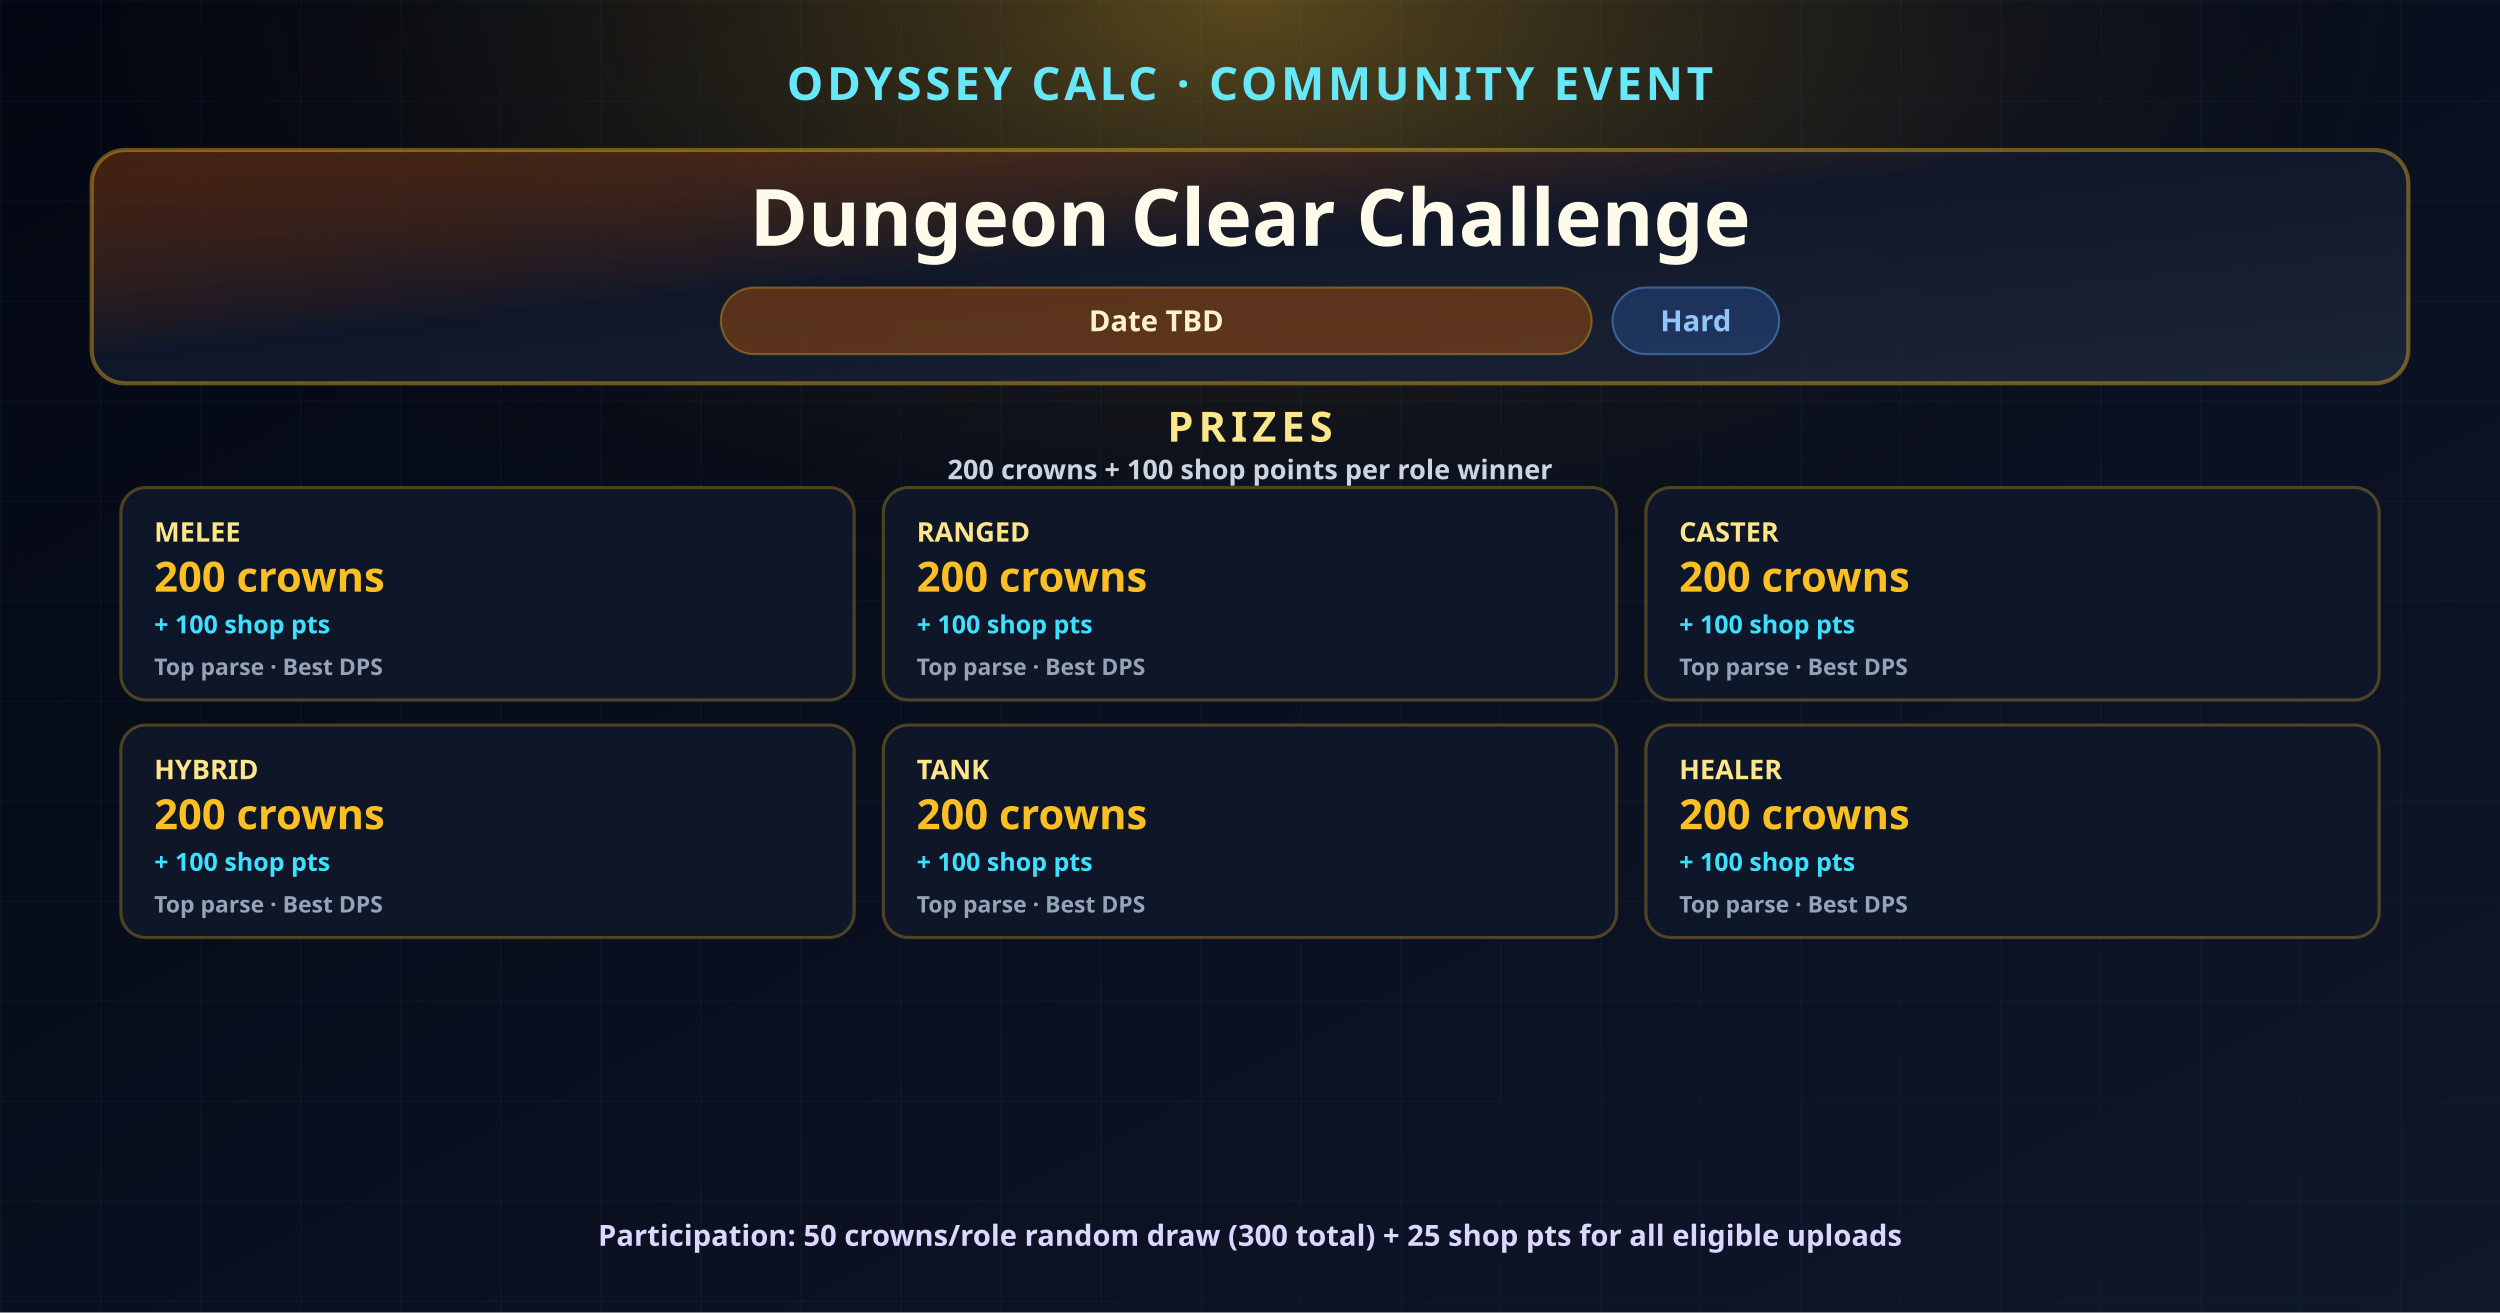
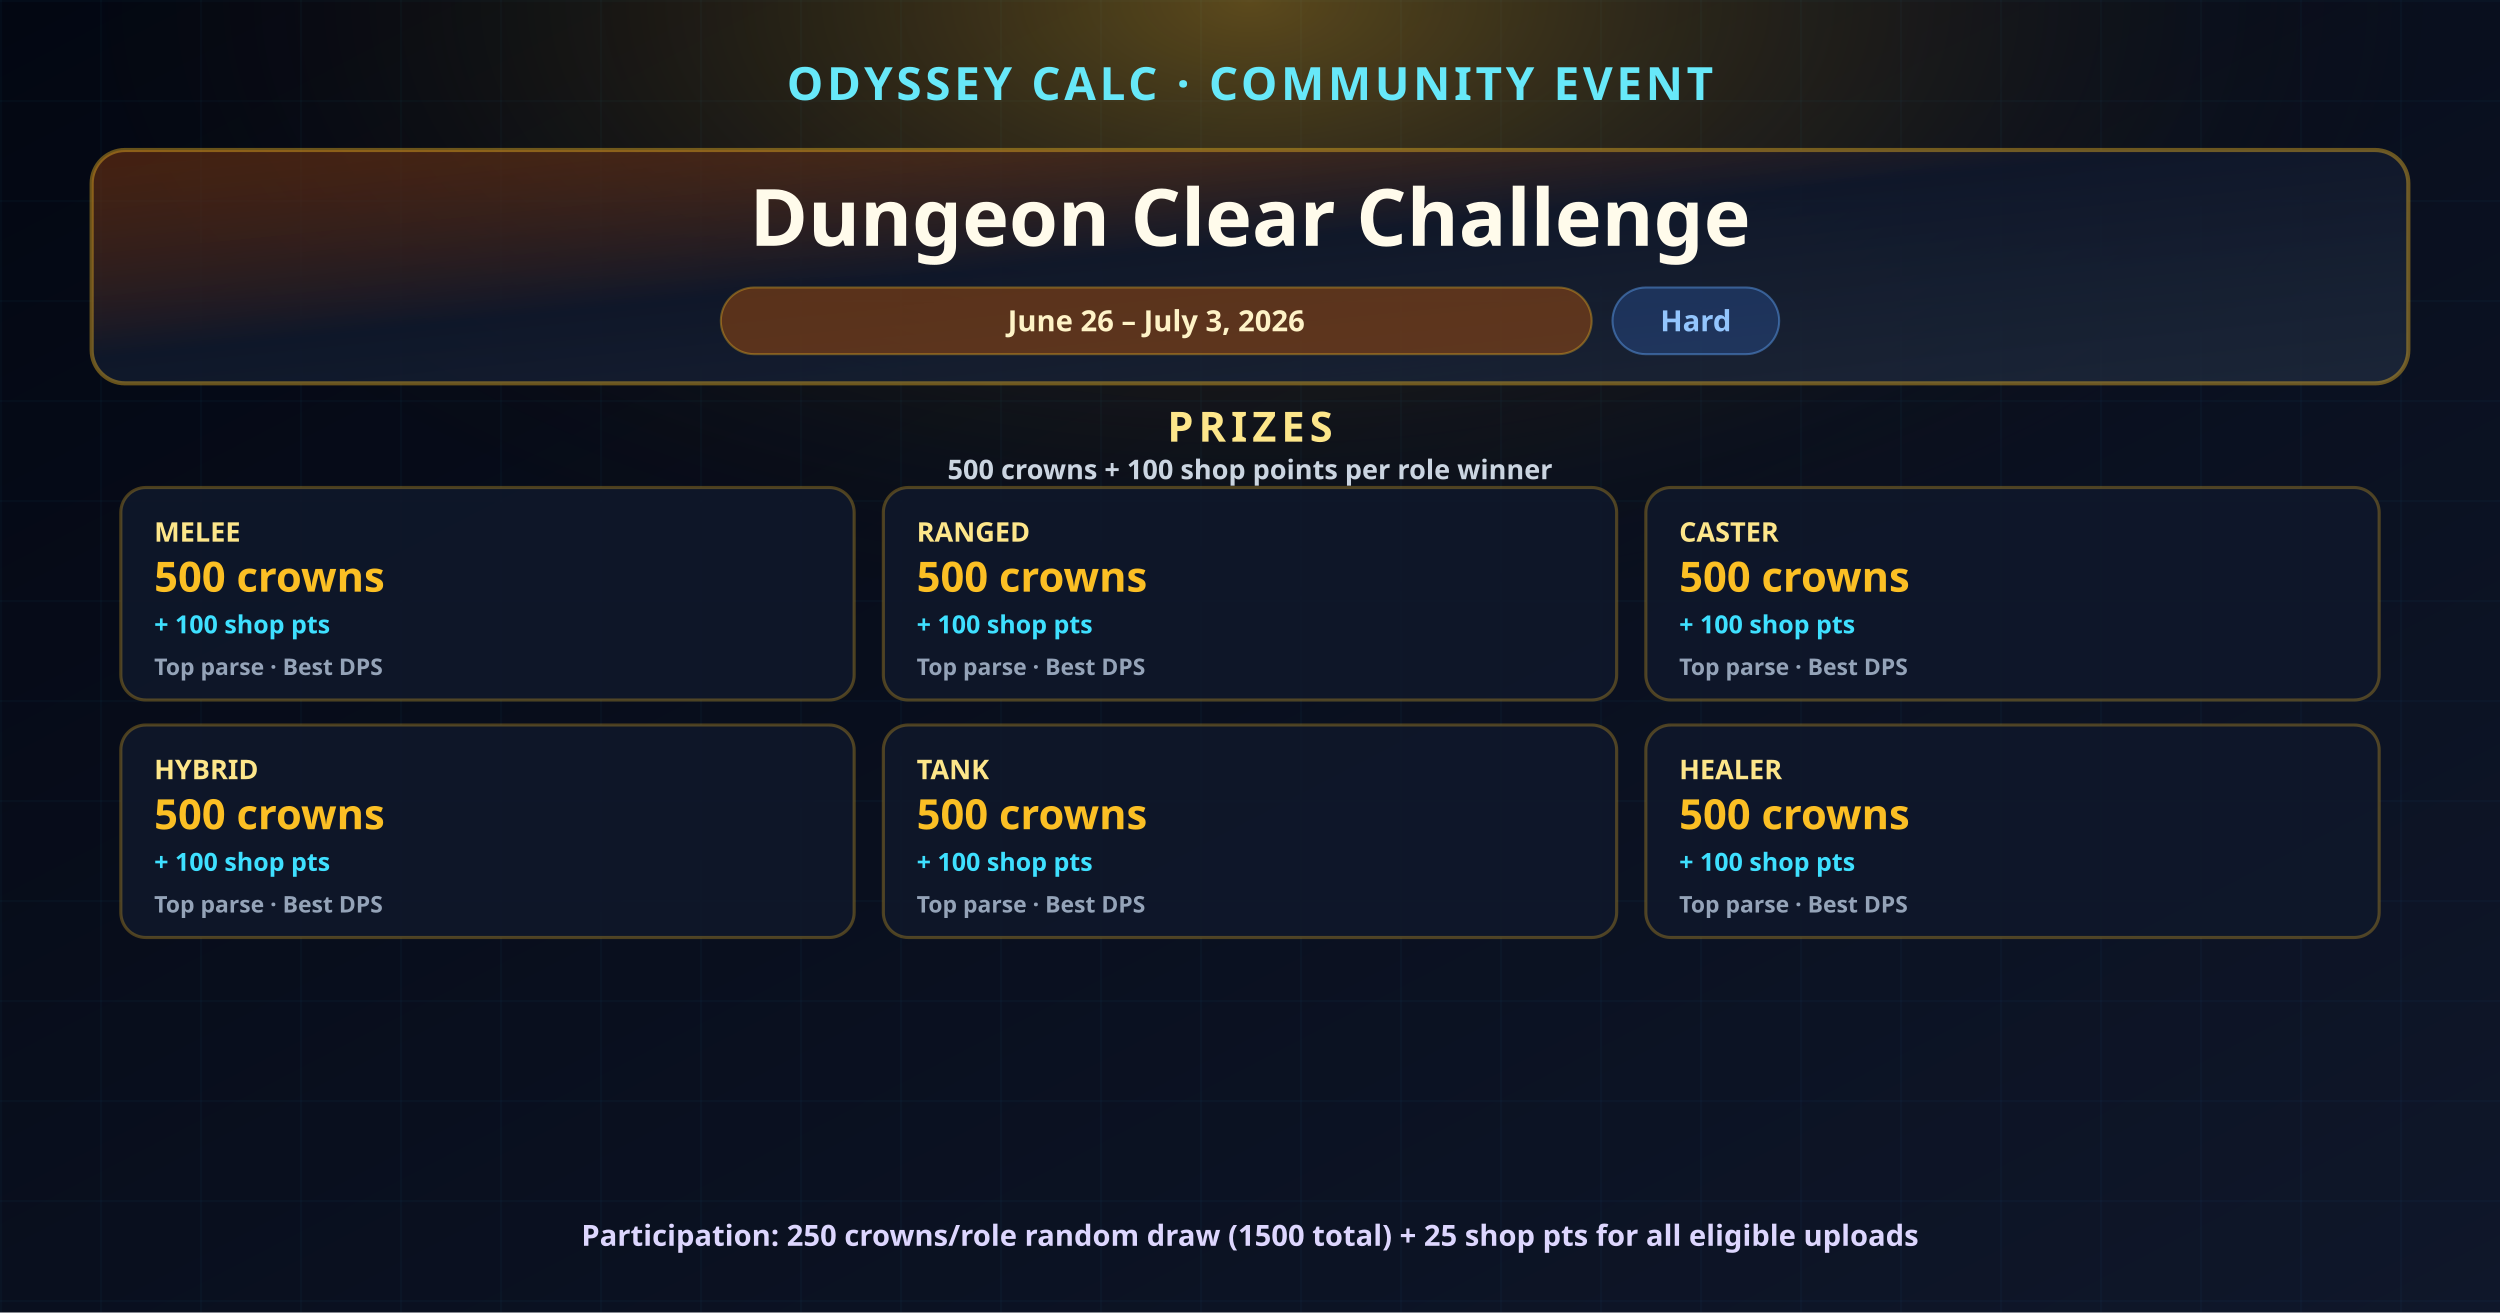
<svg xmlns="http://www.w3.org/2000/svg" width="1200" height="630" viewBox="0 0 1200 630">
  <defs>
    <linearGradient id="bg" x1="0%" y1="0%" x2="100%" y2="100%">
      <stop offset="0%" stop-color="#030712" />
      <stop offset="100%" stop-color="#0f172a" />
    </linearGradient>
    <linearGradient id="hero" x1="0%" y1="0%" x2="100%" y2="100%">
      <stop offset="0%" stop-color="rgba(120,53,15,.55)" />
      <stop offset="45%" stop-color="rgba(15,23,42,.95)" />
      <stop offset="100%" stop-color="rgba(30,41,59,.85)" />
    </linearGradient>
    <radialGradient id="glow" cx="50%" cy="0%" r="70%">
      <stop offset="0%" stop-color="rgba(251,191,36,.35)" />
      <stop offset="70%" stop-color="transparent" />
    </radialGradient>
  </defs>
  <rect width="1200" height="630" fill="url(#bg)" />
  <g stroke="rgba(56,189,248,0.03)" stroke-width="1">
    <line x1="0.5" y1="0" x2="0.5" y2="630" />
    <line x1="48.5" y1="0" x2="48.5" y2="630" />
    <line x1="96.5" y1="0" x2="96.5" y2="630" />
    <line x1="144.5" y1="0" x2="144.5" y2="630" />
    <line x1="192.5" y1="0" x2="192.5" y2="630" />
    <line x1="240.5" y1="0" x2="240.5" y2="630" />
    <line x1="288.5" y1="0" x2="288.5" y2="630" />
    <line x1="336.5" y1="0" x2="336.5" y2="630" />
    <line x1="384.5" y1="0" x2="384.5" y2="630" />
    <line x1="432.5" y1="0" x2="432.5" y2="630" />
    <line x1="480.5" y1="0" x2="480.5" y2="630" />
    <line x1="528.5" y1="0" x2="528.5" y2="630" />
    <line x1="576.5" y1="0" x2="576.5" y2="630" />
    <line x1="624.5" y1="0" x2="624.5" y2="630" />
    <line x1="672.5" y1="0" x2="672.5" y2="630" />
    <line x1="720.5" y1="0" x2="720.5" y2="630" />
    <line x1="768.5" y1="0" x2="768.5" y2="630" />
    <line x1="816.5" y1="0" x2="816.5" y2="630" />
    <line x1="864.5" y1="0" x2="864.5" y2="630" />
    <line x1="912.5" y1="0" x2="912.5" y2="630" />
    <line x1="960.5" y1="0" x2="960.5" y2="630" />
    <line x1="1008.5" y1="0" x2="1008.5" y2="630" />
    <line x1="1056.5" y1="0" x2="1056.5" y2="630" />
    <line x1="1104.5" y1="0" x2="1104.5" y2="630" />
    <line x1="1152.5" y1="0" x2="1152.5" y2="630" />
    <line x1="1200.5" y1="0" x2="1200.5" y2="630" />
    <line x1="0" y1="0.5" x2="1200" y2="0.5" />
    <line x1="0" y1="48.5" x2="1200" y2="48.5" />
    <line x1="0" y1="96.5" x2="1200" y2="96.5" />
    <line x1="0" y1="144.5" x2="1200" y2="144.5" />
    <line x1="0" y1="192.5" x2="1200" y2="192.5" />
    <line x1="0" y1="240.5" x2="1200" y2="240.5" />
    <line x1="0" y1="288.5" x2="1200" y2="288.5" />
    <line x1="0" y1="336.5" x2="1200" y2="336.5" />
    <line x1="0" y1="384.5" x2="1200" y2="384.5" />
    <line x1="0" y1="432.5" x2="1200" y2="432.5" />
    <line x1="0" y1="480.5" x2="1200" y2="480.5" />
    <line x1="0" y1="528.5" x2="1200" y2="528.5" />
    <line x1="0" y1="576.5" x2="1200" y2="576.5" />
    <line x1="0" y1="624.5" x2="1200" y2="624.5" />
  </g>
  <rect width="1200" height="630" fill="url(#glow)" />
  <text x="600" y="48" text-anchor="middle" fill="#67e8f9" font-family="Segoe UI, system-ui, sans-serif" font-size="22" font-weight="700" letter-spacing="0.08em">ODYSSEY CALC · COMMUNITY EVENT</text>
  <rect x="44" y="72" width="1112" height="112" rx="16" fill="url(#hero)" stroke="rgba(251,191,36,.4)" stroke-width="2" />
  <text x="600" y="118" text-anchor="middle" fill="#fffbeb" font-family="Segoe UI, system-ui, sans-serif" font-size="38" font-weight="800">Dungeon Clear Challenge</text>
  <rect x="346" y="138" width="418" height="32" rx="16" fill="rgba(180,83,9,.45)" stroke="rgba(251,191,36,.35)" />
-   <text x="555" y="159" text-anchor="middle" fill="#fef3c7" font-family="Segoe UI, system-ui, sans-serif" font-size="14" font-weight="700">Date TBD</text>
+   <text x="555" y="159" text-anchor="middle" fill="#fef3c7" font-family="Segoe UI, system-ui, sans-serif" font-size="14" font-weight="700">June 26 – July 3, 2026</text>
  <rect x="774" y="138" width="80" height="32" rx="16" fill="rgba(59,130,246,.22)" stroke="rgba(96,165,250,.45)" />
  <text x="814" y="159" text-anchor="middle" fill="#93c5fd" font-family="Segoe UI, system-ui, sans-serif" font-size="14" font-weight="700">Hard</text>
  <text x="600" y="212" text-anchor="middle" fill="#fde68a" font-family="Segoe UI, system-ui, sans-serif" font-size="20" font-weight="700" letter-spacing="0.12em">PRIZES</text>
-   <text x="600" y="230" text-anchor="middle" fill="#cbd5e1" font-family="Segoe UI, system-ui, sans-serif" font-size="13" font-weight="600">200 crowns + 100 shop points per role winner</text>
+   <text x="600" y="230" text-anchor="middle" fill="#cbd5e1" font-family="Segoe UI, system-ui, sans-serif" font-size="13" font-weight="600">500 crowns + 100 shop points per role winner</text>
  <g>
    <rect x="58" y="234" width="352" height="102" rx="12" fill="rgba(15,23,42,.92)" stroke="rgba(251,191,36,.28)" stroke-width="1.5" />
    <text x="74" y="260" fill="#fde68a" font-family="Segoe UI, system-ui, sans-serif" font-size="13" font-weight="700">MELEE</text>
-     <text x="74" y="284" fill="#fbbf24" font-family="Segoe UI, system-ui, sans-serif" font-size="20" font-weight="800">200 crowns</text>
+     <text x="74" y="284" fill="#fbbf24" font-family="Segoe UI, system-ui, sans-serif" font-size="20" font-weight="800">500 crowns</text>
    <text x="74" y="304" fill="#3ee0ff" font-family="Segoe UI, system-ui, sans-serif" font-size="12" font-weight="700">+ 100 shop pts</text>
    <text x="74" y="324" fill="#94a3b8" font-family="Segoe UI, system-ui, sans-serif" font-size="11" font-weight="600">Top parse · Best DPS</text>
  </g>
  <g>
    <rect x="424" y="234" width="352" height="102" rx="12" fill="rgba(15,23,42,.92)" stroke="rgba(251,191,36,.28)" stroke-width="1.5" />
    <text x="440" y="260" fill="#fde68a" font-family="Segoe UI, system-ui, sans-serif" font-size="13" font-weight="700">RANGED</text>
-     <text x="440" y="284" fill="#fbbf24" font-family="Segoe UI, system-ui, sans-serif" font-size="20" font-weight="800">200 crowns</text>
+     <text x="440" y="284" fill="#fbbf24" font-family="Segoe UI, system-ui, sans-serif" font-size="20" font-weight="800">500 crowns</text>
    <text x="440" y="304" fill="#3ee0ff" font-family="Segoe UI, system-ui, sans-serif" font-size="12" font-weight="700">+ 100 shop pts</text>
    <text x="440" y="324" fill="#94a3b8" font-family="Segoe UI, system-ui, sans-serif" font-size="11" font-weight="600">Top parse · Best DPS</text>
  </g>
  <g>
    <rect x="790" y="234" width="352" height="102" rx="12" fill="rgba(15,23,42,.92)" stroke="rgba(251,191,36,.28)" stroke-width="1.5" />
    <text x="806" y="260" fill="#fde68a" font-family="Segoe UI, system-ui, sans-serif" font-size="13" font-weight="700">CASTER</text>
-     <text x="806" y="284" fill="#fbbf24" font-family="Segoe UI, system-ui, sans-serif" font-size="20" font-weight="800">200 crowns</text>
+     <text x="806" y="284" fill="#fbbf24" font-family="Segoe UI, system-ui, sans-serif" font-size="20" font-weight="800">500 crowns</text>
    <text x="806" y="304" fill="#3ee0ff" font-family="Segoe UI, system-ui, sans-serif" font-size="12" font-weight="700">+ 100 shop pts</text>
    <text x="806" y="324" fill="#94a3b8" font-family="Segoe UI, system-ui, sans-serif" font-size="11" font-weight="600">Top parse · Best DPS</text>
  </g>
  <g>
    <rect x="58" y="348" width="352" height="102" rx="12" fill="rgba(15,23,42,.92)" stroke="rgba(251,191,36,.28)" stroke-width="1.5" />
    <text x="74" y="374" fill="#fde68a" font-family="Segoe UI, system-ui, sans-serif" font-size="13" font-weight="700">HYBRID</text>
-     <text x="74" y="398" fill="#fbbf24" font-family="Segoe UI, system-ui, sans-serif" font-size="20" font-weight="800">200 crowns</text>
+     <text x="74" y="398" fill="#fbbf24" font-family="Segoe UI, system-ui, sans-serif" font-size="20" font-weight="800">500 crowns</text>
    <text x="74" y="418" fill="#3ee0ff" font-family="Segoe UI, system-ui, sans-serif" font-size="12" font-weight="700">+ 100 shop pts</text>
    <text x="74" y="438" fill="#94a3b8" font-family="Segoe UI, system-ui, sans-serif" font-size="11" font-weight="600">Top parse · Best DPS</text>
  </g>
  <g>
    <rect x="424" y="348" width="352" height="102" rx="12" fill="rgba(15,23,42,.92)" stroke="rgba(251,191,36,.28)" stroke-width="1.5" />
    <text x="440" y="374" fill="#fde68a" font-family="Segoe UI, system-ui, sans-serif" font-size="13" font-weight="700">TANK</text>
-     <text x="440" y="398" fill="#fbbf24" font-family="Segoe UI, system-ui, sans-serif" font-size="20" font-weight="800">200 crowns</text>
+     <text x="440" y="398" fill="#fbbf24" font-family="Segoe UI, system-ui, sans-serif" font-size="20" font-weight="800">500 crowns</text>
    <text x="440" y="418" fill="#3ee0ff" font-family="Segoe UI, system-ui, sans-serif" font-size="12" font-weight="700">+ 100 shop pts</text>
    <text x="440" y="438" fill="#94a3b8" font-family="Segoe UI, system-ui, sans-serif" font-size="11" font-weight="600">Top parse · Best DPS</text>
  </g>
  <g>
    <rect x="790" y="348" width="352" height="102" rx="12" fill="rgba(15,23,42,.92)" stroke="rgba(251,191,36,.28)" stroke-width="1.5" />
    <text x="806" y="374" fill="#fde68a" font-family="Segoe UI, system-ui, sans-serif" font-size="13" font-weight="700">HEALER</text>
-     <text x="806" y="398" fill="#fbbf24" font-family="Segoe UI, system-ui, sans-serif" font-size="20" font-weight="800">200 crowns</text>
+     <text x="806" y="398" fill="#fbbf24" font-family="Segoe UI, system-ui, sans-serif" font-size="20" font-weight="800">500 crowns</text>
    <text x="806" y="418" fill="#3ee0ff" font-family="Segoe UI, system-ui, sans-serif" font-size="12" font-weight="700">+ 100 shop pts</text>
    <text x="806" y="438" fill="#94a3b8" font-family="Segoe UI, system-ui, sans-serif" font-size="11" font-weight="600">Top parse · Best DPS</text>
  </g>
-   <text x="600" y="598" text-anchor="middle" fill="#ddd6fe" font-family="Segoe UI, system-ui, sans-serif" font-size="14" font-weight="700">Participation: 50 crowns/role random draw (300 total) + 25 shop pts for all eligible uploads</text>
+   <text x="600" y="598" text-anchor="middle" fill="#ddd6fe" font-family="Segoe UI, system-ui, sans-serif" font-size="14" font-weight="700">Participation: 250 crowns/role random draw (1500 total) + 25 shop pts for all eligible uploads</text>
</svg>
